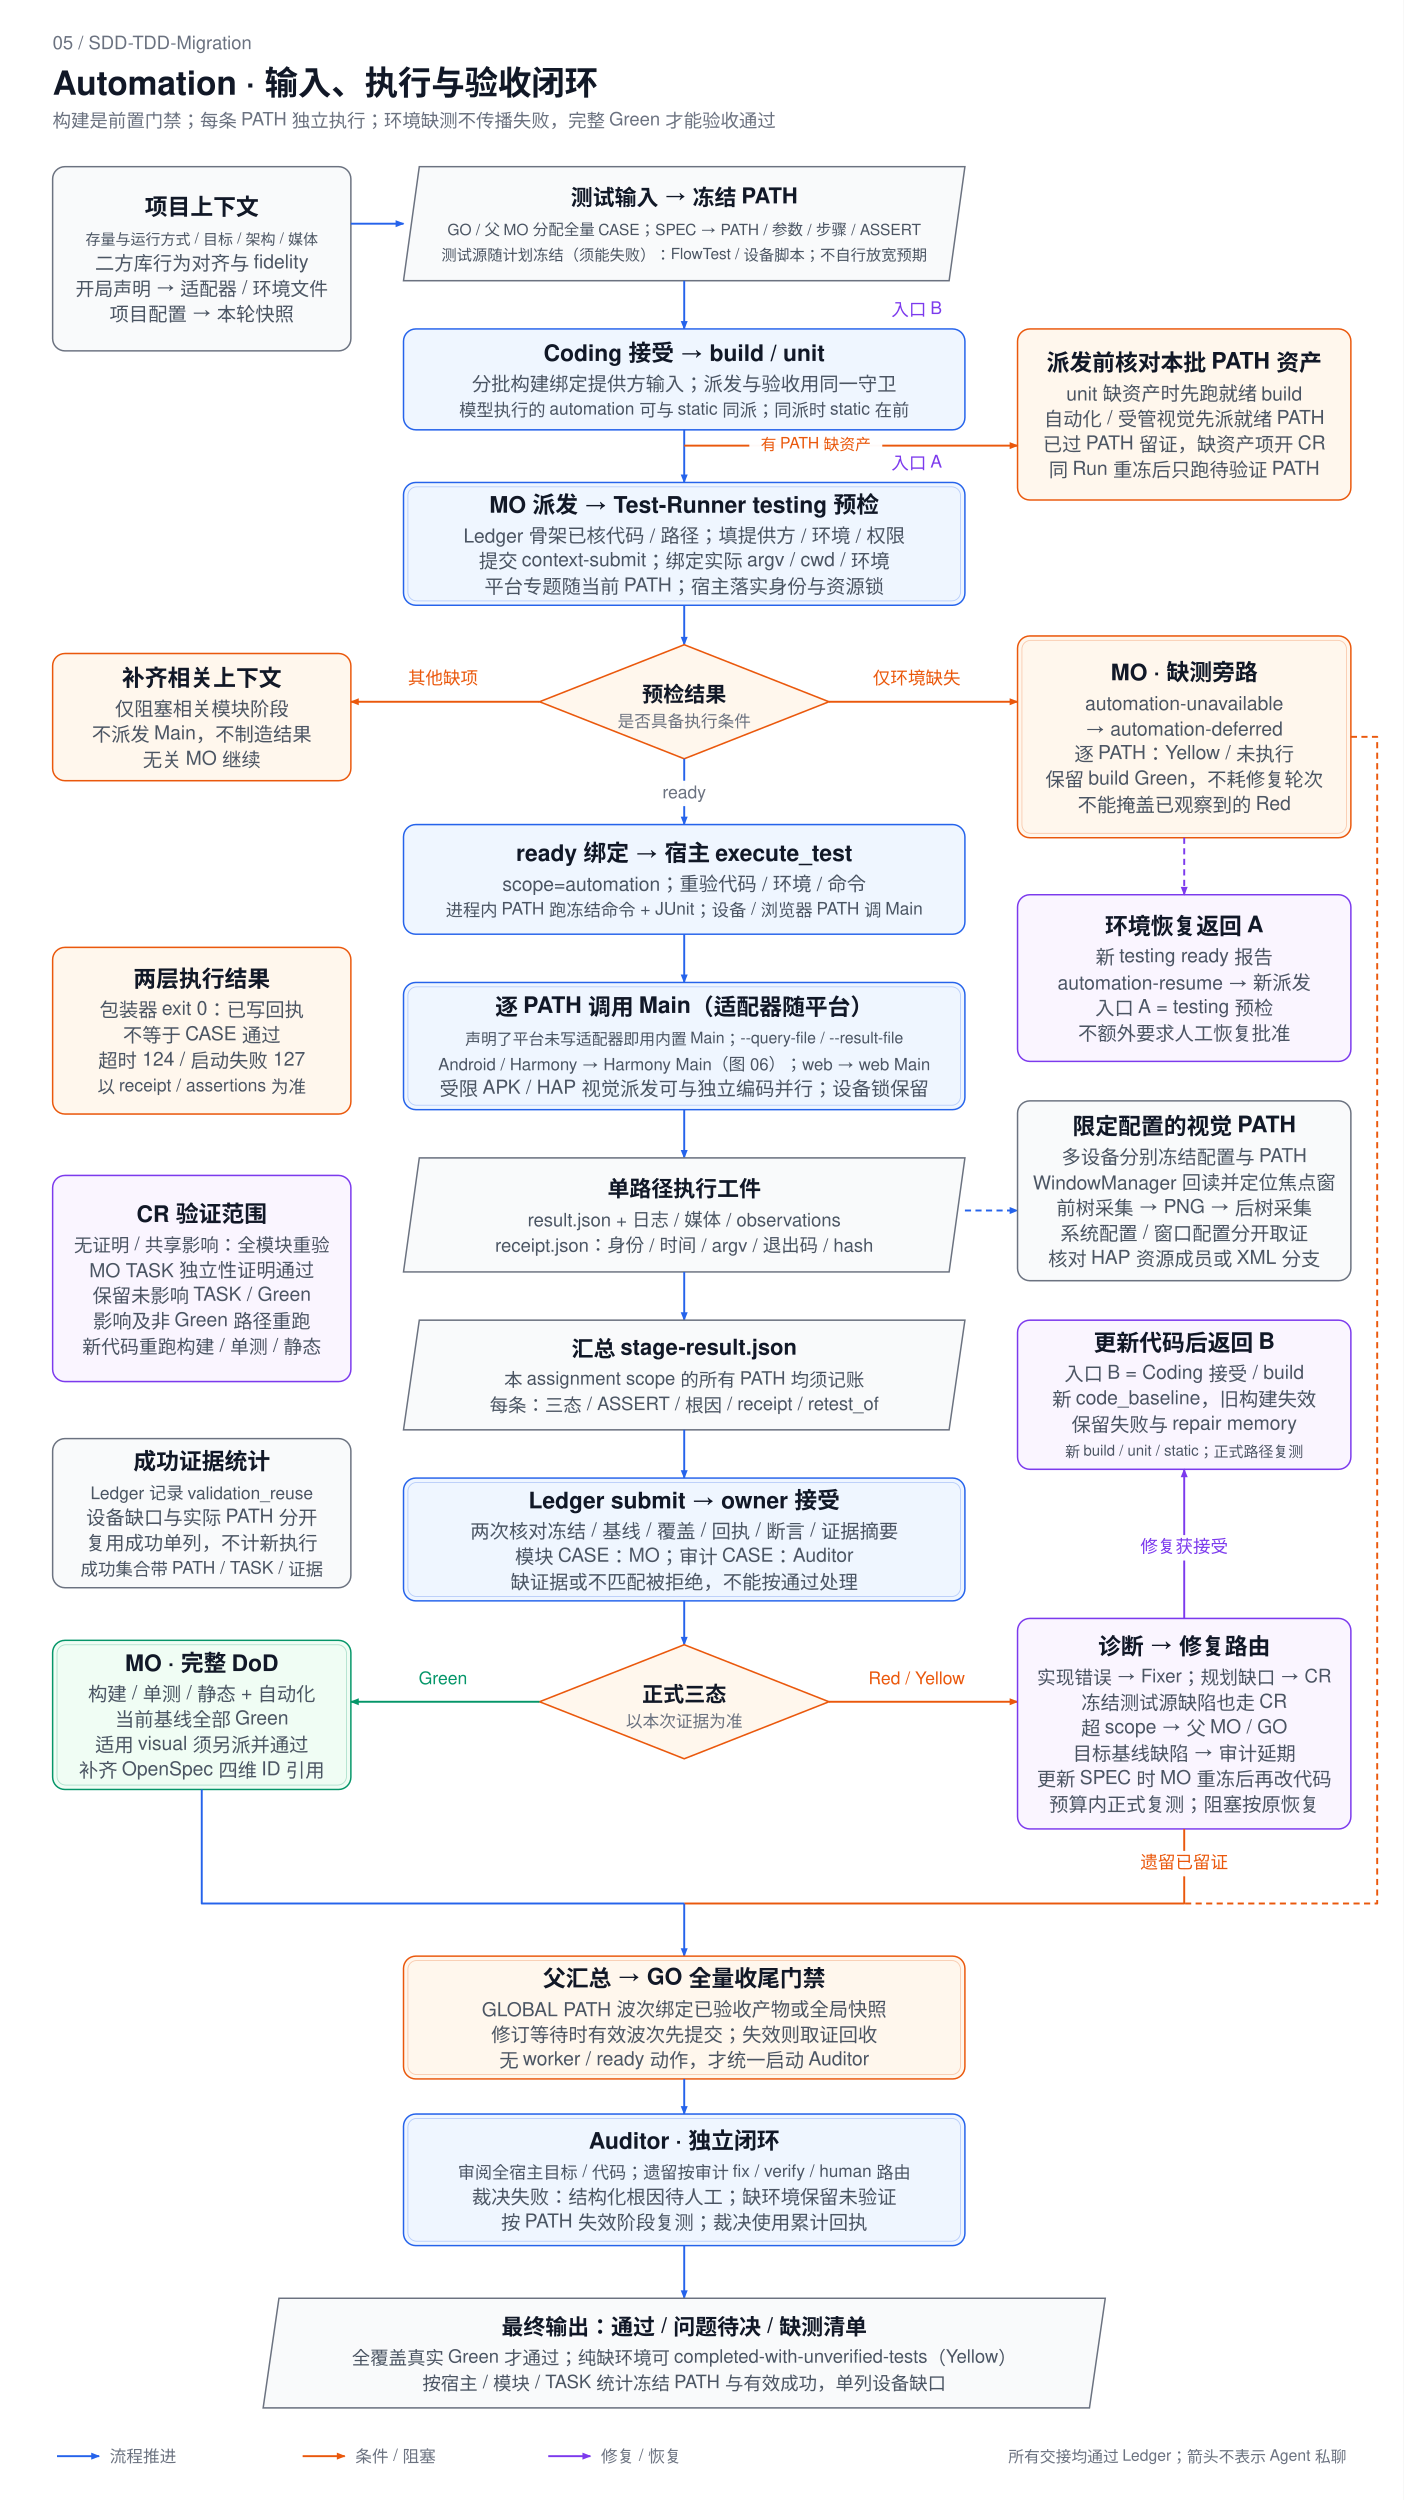
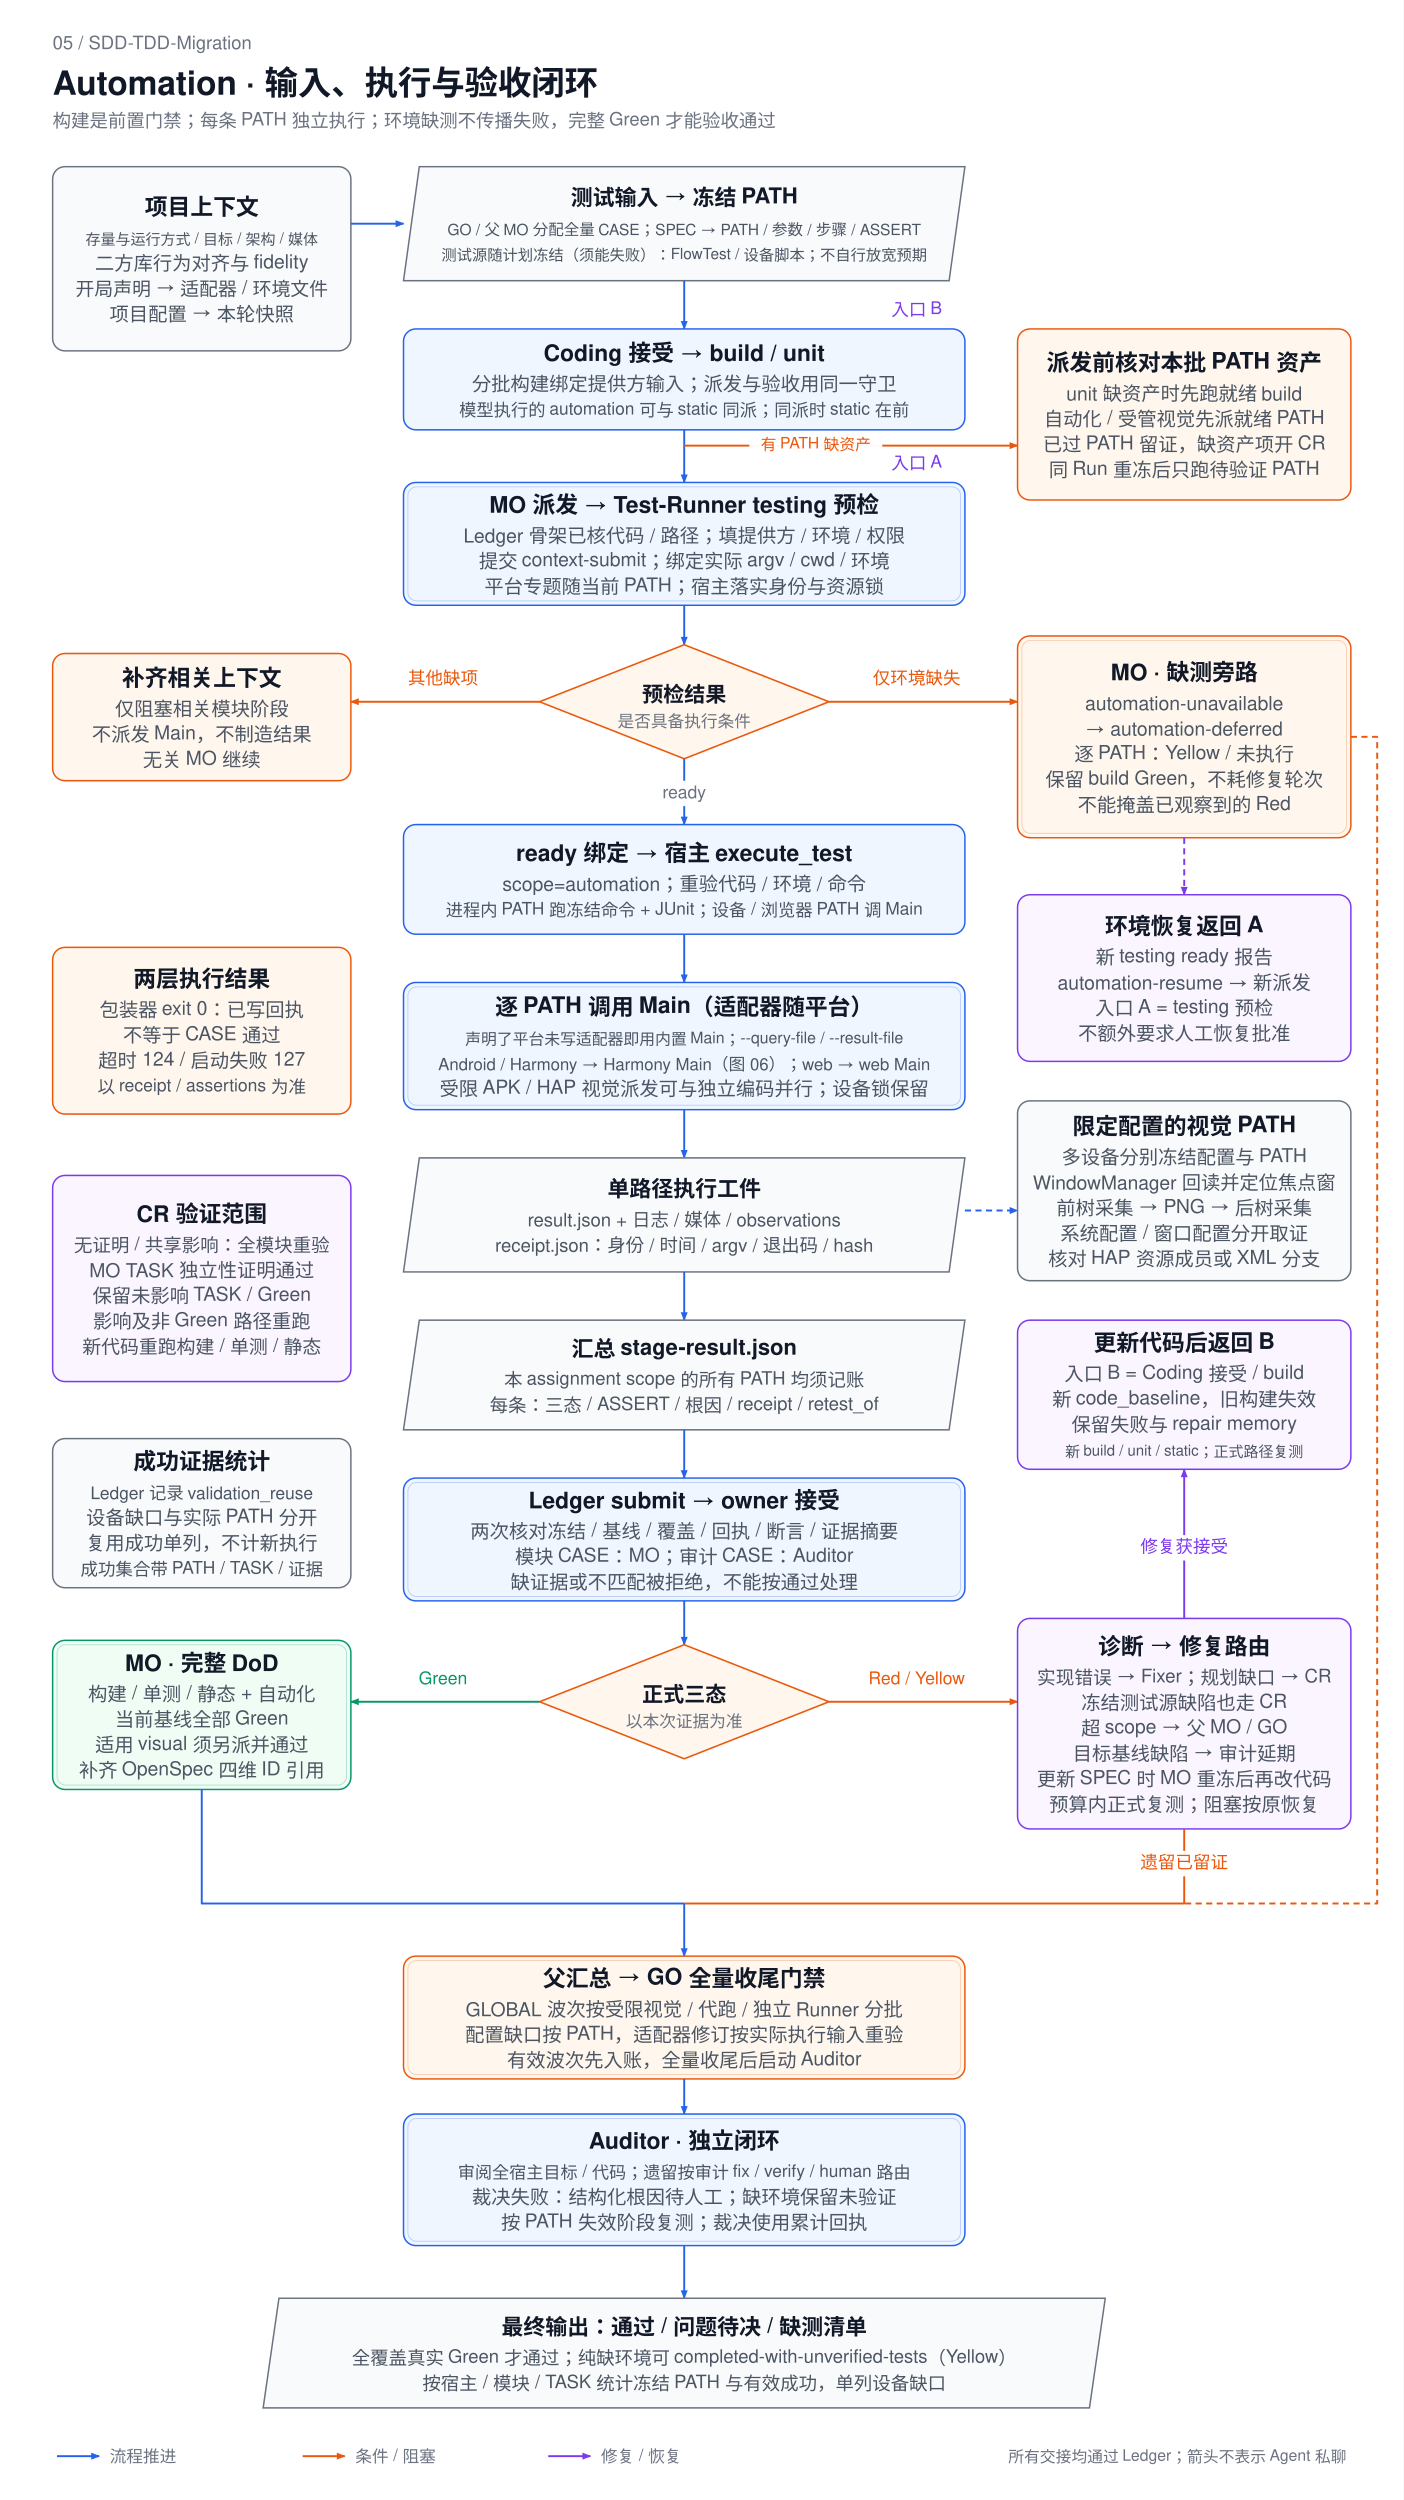
<svg xmlns="http://www.w3.org/2000/svg" width="1600" height="2850" viewBox="0 0 1600 2850" role="img" aria-labelledby="title desc">
  <style>text {font-family: "Helvetica Neue", Helvetica, Arial, "PingFang SC", "Microsoft YaHei", sans-serif;}</style>
  <defs>
    <marker id="arrow-blue" markerWidth="10" markerHeight="8" refX="9" refY="4" orient="auto" markerUnits="userSpaceOnUse">
      <path d="M0,0 L10,4 L0,8 Z" fill="#2563eb" />
    </marker>
    <marker id="arrow-orange" markerWidth="10" markerHeight="8" refX="9" refY="4" orient="auto" markerUnits="userSpaceOnUse">
      <path d="M0,0 L10,4 L0,8 Z" fill="#ea580c" />
    </marker>
    <marker id="arrow-green" markerWidth="10" markerHeight="8" refX="9" refY="4" orient="auto" markerUnits="userSpaceOnUse">
      <path d="M0,0 L10,4 L0,8 Z" fill="#059669" />
    </marker>
    <marker id="arrow-purple" markerWidth="10" markerHeight="8" refX="9" refY="4" orient="auto" markerUnits="userSpaceOnUse">
      <path d="M0,0 L10,4 L0,8 Z" fill="#7c3aed" />
    </marker>
    <marker id="arrow-gray" markerWidth="10" markerHeight="8" refX="9" refY="4" orient="auto" markerUnits="userSpaceOnUse">
      <path d="M0,0 L10,4 L0,8 Z" fill="#6b7280" />
    </marker>
  </defs>
  <rect width="1600" height="2850" fill="white" />
  <text x="60" y="56" font-size="21.00" fill="#6b7280" text-anchor="start" font-weight="400">05  /  SDD-TDD-Migration</text>
  <text x="60" y="108" font-size="38.00" fill="#111827" text-anchor="start" font-weight="700">Automation · 输入、执行与验收闭环</text>
  <text x="60" y="145" font-size="21.00" fill="#6b7280" text-anchor="start" font-weight="400">构建是前置门禁；每条 PATH 独立执行；环境缺测不传播失败，完整 Green 才能验收通过</text>
  <path d="M478,190 H1100 L1082,320 H460 Z" fill="#f9fafb" stroke="#6b7280" stroke-width="1.7" />
  <text x="780.0" y="234.0" font-size="25.00" fill="#111827" text-anchor="middle" font-weight="650">测试输入 → 冻结 PATH</text>
  <text x="780.0" y="268.0" font-size="17.68" fill="#4b5563" text-anchor="middle" font-weight="400">GO / 父 MO 分配全量 CASE；SPEC → PATH / 参数 / 步骤 / ASSERT</text>
  <text x="780.0" y="297.0" font-size="17.43" fill="#4b5563" text-anchor="middle" font-weight="400">测试源随计划冻结（须能失败）：FlowTest / 设备脚本；不自行放宽预期</text>
  <rect x="60" y="190" width="340" height="210" rx="14" fill="#f9fafb" stroke="#6b7280" stroke-width="1.7" />
  <text x="230.0" y="245.0" font-size="26.00" fill="#111827" text-anchor="middle" font-weight="650">项目上下文</text>
  <text x="230.0" y="279.0" font-size="17.10" fill="#4b5563" text-anchor="middle" font-weight="400">存量与运行方式 / 目标 / 架构 / 媒体</text>
  <text x="230.0" y="308.0" font-size="22.00" fill="#4b5563" text-anchor="middle" font-weight="400">二方库行为对齐与 fidelity</text>
  <text x="230.0" y="337.0" font-size="21.50" fill="#4b5563" text-anchor="middle" font-weight="400">开局声明 → 适配器 / 环境文件</text>
  <text x="230.0" y="366.0" font-size="22.00" fill="#4b5563" text-anchor="middle" font-weight="400">项目配置 → 本轮快照</text>
  <path d="M400,255 L460,255" fill="none" stroke="#2563eb" stroke-width="2.2" stroke-linejoin="round" marker-end="url(#arrow-blue)" />
  <path d="M780,320 L780,375" fill="none" stroke="#2563eb" stroke-width="2.2" stroke-linejoin="round" marker-end="url(#arrow-blue)" />
  <rect x="460" y="375" width="640" height="115" rx="14" fill="#eff6ff" stroke="#2563eb" stroke-width="1.7" />
  <text x="780.0" y="411.5" font-size="26.00" fill="#111827" text-anchor="middle" font-weight="650">Coding 接受 → build / unit</text>
  <text x="780.0" y="445.5" font-size="22.00" fill="#4b5563" text-anchor="middle" font-weight="400">分批构建绑定提供方输入；派发与验收用同一守卫</text>
  <text x="780.0" y="474.5" font-size="19.70" fill="#4b5563" text-anchor="middle" font-weight="400">模型执行的 automation 可与 static 同派；同派时 static 在前</text>
  <rect x="1160" y="375" width="380" height="195" rx="14" fill="#fff7ed" stroke="#ea580c" stroke-width="1.7" />
  <text x="1350.0" y="422.5" font-size="26.00" fill="#111827" text-anchor="middle" font-weight="650">派发前核对本批 PATH 资产</text>
  <text x="1350.0" y="456.5" font-size="22.00" fill="#4b5563" text-anchor="middle" font-weight="400">unit 缺资产时先跑就绪 build</text>
  <text x="1350.0" y="485.5" font-size="22.00" fill="#4b5563" text-anchor="middle" font-weight="400">自动化 / 受管视觉先派就绪 PATH</text>
  <text x="1350.0" y="514.5" font-size="22.00" fill="#4b5563" text-anchor="middle" font-weight="400">已过 PATH 留证，缺资产项开 CR</text>
  <text x="1350.0" y="543.5" font-size="22.00" fill="#4b5563" text-anchor="middle" font-weight="400">同 Run 重冻后只跑待验证 PATH</text>
  <path d="M780,490 L780,550" fill="none" stroke="#2563eb" stroke-width="2.2" stroke-linejoin="round" marker-end="url(#arrow-blue)" />
  <path d="M780,508 L1160,508" fill="none" stroke="#ea580c" stroke-width="2.2" stroke-linejoin="round" marker-end="url(#arrow-orange)" />
  <rect x="854.22" y="495" width="151.56" height="27" rx="4" fill="white" opacity="0.97" />
  <text x="930" y="513" font-size="18.00" fill="#ea580c" text-anchor="middle" font-weight="400">有 PATH 缺资产</text>
  <rect x="460" y="550" width="640" height="140" rx="14" fill="#eff6ff" stroke="#2563eb" stroke-width="1.7" />
  <rect x="465" y="555" width="630" height="130" rx="10" fill="none" stroke="#2563eb" stroke-opacity="0.28" />
  <text x="780.0" y="584.5" font-size="26.00" fill="#111827" text-anchor="middle" font-weight="650">MO 派发 → Test-Runner testing 预检</text>
  <text x="780.0" y="618.5" font-size="22.00" fill="#4b5563" text-anchor="middle" font-weight="400">Ledger 骨架已核代码 / 路径；填提供方 / 环境 / 权限</text>
  <text x="780.0" y="647.5" font-size="22.00" fill="#4b5563" text-anchor="middle" font-weight="400">提交 context-submit；绑定实际 argv / cwd / 环境</text>
  <text x="780.0" y="676.5" font-size="22.00" fill="#4b5563" text-anchor="middle" font-weight="400">平台专题随当前 PATH；宿主落实身份与资源锁</text>
  <path d="M780,690 L780,735" fill="none" stroke="#2563eb" stroke-width="2.2" stroke-linejoin="round" marker-end="url(#arrow-blue)" />
  <path d="M780,735.0 L945.0,800 L780,865.0 L615.0,800 Z" fill="#fff7ed" stroke="#ea580c" stroke-width="1.8" />
  <text x="780" y="800" font-size="24.00" fill="#111827" text-anchor="middle" font-weight="650">预检结果</text>
  <text x="780" y="829" font-size="19.00" fill="#6b7280" text-anchor="middle" font-weight="400">是否具备执行条件</text>
  <path d="M615,800 L400,800" fill="none" stroke="#ea580c" stroke-width="2.2" stroke-linejoin="round" marker-end="url(#arrow-orange)" />
  <rect x="456.0" y="760" width="98" height="29" rx="4" fill="white" opacity="0.97" />
  <text x="505" y="780" font-size="20.00" fill="#ea580c" text-anchor="middle" font-weight="400">其他缺项</text>
  <rect x="60" y="745" width="340" height="145" rx="14" fill="#fff7ed" stroke="#ea580c" stroke-width="1.7" />
  <text x="230.0" y="782.0" font-size="26.00" fill="#111827" text-anchor="middle" font-weight="650">补齐相关上下文</text>
  <text x="230.0" y="816.0" font-size="22.00" fill="#4b5563" text-anchor="middle" font-weight="400">仅阻塞相关模块阶段</text>
  <text x="230.0" y="845.0" font-size="22.00" fill="#4b5563" text-anchor="middle" font-weight="400">不派发 Main，不制造结果</text>
  <text x="230.0" y="874.0" font-size="22.00" fill="#4b5563" text-anchor="middle" font-weight="400">无关 MO 继续</text>
  <path d="M945,800 L1160,800" fill="none" stroke="#ea580c" stroke-width="2.2" stroke-linejoin="round" marker-end="url(#arrow-orange)" />
  <rect x="986.0" y="760" width="118" height="29" rx="4" fill="white" opacity="0.97" />
  <text x="1045" y="780" font-size="20.00" fill="#ea580c" text-anchor="middle" font-weight="400">仅环境缺失</text>
  <rect x="1160" y="725" width="380" height="230" rx="14" fill="#fff7ed" stroke="#ea580c" stroke-width="1.7" />
  <rect x="1165" y="730" width="370" height="220" rx="10" fill="none" stroke="#ea580c" stroke-opacity="0.28" />
  <text x="1350.0" y="775.5" font-size="26.00" fill="#111827" text-anchor="middle" font-weight="650">MO · 缺测旁路</text>
  <text x="1350.0" y="809.5" font-size="22.00" fill="#4b5563" text-anchor="middle" font-weight="400">automation-unavailable</text>
  <text x="1350.0" y="838.5" font-size="22.00" fill="#4b5563" text-anchor="middle" font-weight="400">→ automation-deferred</text>
  <text x="1350.0" y="867.5" font-size="22.00" fill="#4b5563" text-anchor="middle" font-weight="400">逐 PATH：Yellow / 未执行</text>
  <text x="1350.0" y="896.5" font-size="22.00" fill="#4b5563" text-anchor="middle" font-weight="400">保留 build Green，不耗修复轮次</text>
  <text x="1350.0" y="925.5" font-size="22.00" fill="#4b5563" text-anchor="middle" font-weight="400">不能掩盖已观察到的 Red</text>
  <path d="M780,865 L780,940" fill="none" stroke="#2563eb" stroke-width="2.2" stroke-linejoin="round" marker-end="url(#arrow-blue)" />
  <rect x="742.5" y="890" width="75.0" height="29" rx="4" fill="white" opacity="0.97" />
  <text x="780" y="910" font-size="20.00" fill="#6b7280" text-anchor="middle" font-weight="400">ready</text>
  <rect x="460" y="940" width="640" height="125" rx="14" fill="#eff6ff" stroke="#2563eb" stroke-width="1.7" />
  <text x="780.0" y="981.5" font-size="26.00" fill="#111827" text-anchor="middle" font-weight="650">ready 绑定 → 宿主 execute_test</text>
  <text x="780.0" y="1015.5" font-size="22.00" fill="#4b5563" text-anchor="middle" font-weight="400">scope=automation；重验代码 / 环境 / 命令</text>
  <text x="780.0" y="1044.5" font-size="19.70" fill="#4b5563" text-anchor="middle" font-weight="400">进程内 PATH 跑冻结命令 + JUnit；设备 / 浏览器 PATH 调 Main</text>
  <path d="M780,1065 L780,1120" fill="none" stroke="#2563eb" stroke-width="2.2" stroke-linejoin="round" marker-end="url(#arrow-blue)" />
  <rect x="460" y="1120" width="640" height="145" rx="14" fill="#eff6ff" stroke="#2563eb" stroke-width="1.7" />
  <rect x="465" y="1125" width="630" height="135" rx="10" fill="none" stroke="#2563eb" stroke-opacity="0.28" />
  <text x="780.0" y="1157.0" font-size="26.00" fill="#111827" text-anchor="middle" font-weight="650">逐 PATH 调用 Main（适配器随平台）</text>
  <text x="780.0" y="1191.0" font-size="18.04" fill="#4b5563" text-anchor="middle" font-weight="400">声明了平台未写适配器即用内置 Main；--query-file / --result-file</text>
  <text x="780.0" y="1220.0" font-size="19.10" fill="#4b5563" text-anchor="middle" font-weight="400">Android / Harmony → Harmony Main（图 06）；web → web Main</text>
  <text x="780.0" y="1249.0" font-size="22.00" fill="#4b5563" text-anchor="middle" font-weight="400">受限 APK / HAP 视觉派发可与独立编码并行；设备锁保留</text>
  <rect x="60" y="1080" width="340" height="190" rx="14" fill="#fff7ed" stroke="#ea580c" stroke-width="1.7" />
  <text x="230.0" y="1125.0" font-size="26.00" fill="#111827" text-anchor="middle" font-weight="650">两层执行结果</text>
  <text x="230.0" y="1159.0" font-size="22.00" fill="#4b5563" text-anchor="middle" font-weight="400">包装器 exit 0：已写回执</text>
  <text x="230.0" y="1188.0" font-size="22.00" fill="#4b5563" text-anchor="middle" font-weight="400">不等于 CASE 通过</text>
  <text x="230.0" y="1217.0" font-size="22.00" fill="#4b5563" text-anchor="middle" font-weight="400">超时 124 / 启动失败 127</text>
  <text x="230.0" y="1246.0" font-size="19.95" fill="#4b5563" text-anchor="middle" font-weight="400">以 receipt / assertions 为准</text>
  <path d="M780,1265 L780,1320" fill="none" stroke="#2563eb" stroke-width="2.2" stroke-linejoin="round" marker-end="url(#arrow-blue)" />
  <path d="M478,1320 H1100 L1082,1450 H460 Z" fill="#f9fafb" stroke="#6b7280" stroke-width="1.7" />
  <text x="780.0" y="1364.0" font-size="25.00" fill="#111827" text-anchor="middle" font-weight="650">单路径执行工件</text>
  <text x="780.0" y="1398.0" font-size="21.00" fill="#4b5563" text-anchor="middle" font-weight="400">result.json + 日志 / 媒体 / observations</text>
  <text x="780.0" y="1427.0" font-size="21.00" fill="#4b5563" text-anchor="middle" font-weight="400">receipt.json：身份 / 时间 / argv / 退出码 / hash</text>
  <path d="M1100,1380 L1160,1380" fill="none" stroke="#2563eb" stroke-width="2.2" stroke-linejoin="round" stroke-dasharray="7 5" marker-end="url(#arrow-blue)" />
  <rect x="1160" y="1255" width="380" height="205" rx="14" fill="#f9fafb" stroke="#6b7280" stroke-width="1.7" />
  <text x="1350.0" y="1293.0" font-size="26.00" fill="#111827" text-anchor="middle" font-weight="650">限定配置的视觉 PATH</text>
  <text x="1350.0" y="1327.0" font-size="22.00" fill="#4b5563" text-anchor="middle" font-weight="400">多设备分别冻结配置与 PATH</text>
  <text x="1350.0" y="1356.0" font-size="21.90" fill="#4b5563" text-anchor="middle" font-weight="400">WindowManager 回读并定位焦点窗</text>
  <text x="1350.0" y="1385.0" font-size="22.00" fill="#4b5563" text-anchor="middle" font-weight="400">前树采集 → PNG → 后树采集</text>
  <text x="1350.0" y="1414.0" font-size="22.00" fill="#4b5563" text-anchor="middle" font-weight="400">系统配置 / 窗口配置分开取证</text>
  <text x="1350.0" y="1443.0" font-size="22.00" fill="#4b5563" text-anchor="middle" font-weight="400">核对 HAP 资源成员或 XML 分支</text>
  <rect x="60" y="1340" width="340" height="235" rx="14" fill="#faf5ff" stroke="#7c3aed" stroke-width="1.7" />
  <text x="230.0" y="1393.0" font-size="26.00" fill="#111827" text-anchor="middle" font-weight="650">CR 验证范围</text>
  <text x="230.0" y="1427.0" font-size="21.07" fill="#4b5563" text-anchor="middle" font-weight="400">无证明 / 共享影响：全模块重验</text>
  <text x="230.0" y="1456.0" font-size="22.00" fill="#4b5563" text-anchor="middle" font-weight="400">MO TASK 独立性证明通过</text>
  <text x="230.0" y="1485.0" font-size="22.00" fill="#4b5563" text-anchor="middle" font-weight="400">保留未影响 TASK / Green</text>
  <text x="230.0" y="1514.0" font-size="22.00" fill="#4b5563" text-anchor="middle" font-weight="400">影响及非 Green 路径重跑</text>
  <text x="230.0" y="1543.0" font-size="21.50" fill="#4b5563" text-anchor="middle" font-weight="400">新代码重跑构建 / 单测 / 静态</text>
  <rect x="60" y="1640" width="340" height="170" rx="14" fill="#f9fafb" stroke="#6b7280" stroke-width="1.7" />
  <text x="230.0" y="1675.0" font-size="26.00" fill="#111827" text-anchor="middle" font-weight="650">成功证据统计</text>
  <text x="230.0" y="1709.0" font-size="19.77" fill="#4b5563" text-anchor="middle" font-weight="400">Ledger 记录 validation_reuse</text>
  <text x="230.0" y="1738.0" font-size="22.00" fill="#4b5563" text-anchor="middle" font-weight="400">设备缺口与实际 PATH 分开</text>
  <text x="230.0" y="1767.0" font-size="22.00" fill="#4b5563" text-anchor="middle" font-weight="400">复用成功单列，不计新执行</text>
  <text x="230.0" y="1796.0" font-size="19.94" fill="#4b5563" text-anchor="middle" font-weight="400">成功集合带 PATH / TASK / 证据</text>
  <path d="M780,1450 L780,1505" fill="none" stroke="#2563eb" stroke-width="2.2" stroke-linejoin="round" marker-end="url(#arrow-blue)" />
  <path d="M478,1505 H1100 L1082,1630 H460 Z" fill="#f9fafb" stroke="#6b7280" stroke-width="1.7" />
  <text x="780.0" y="1546.5" font-size="25.00" fill="#111827" text-anchor="middle" font-weight="650">汇总 stage-result.json</text>
  <text x="780.0" y="1580.5" font-size="21.00" fill="#4b5563" text-anchor="middle" font-weight="400">本 assignment scope 的所有 PATH 均须记账</text>
  <text x="780.0" y="1609.5" font-size="21.00" fill="#4b5563" text-anchor="middle" font-weight="400">每条：三态 / ASSERT / 根因 / receipt / retest_of</text>
  <path d="M780,1630 L780,1685" fill="none" stroke="#2563eb" stroke-width="2.2" stroke-linejoin="round" marker-end="url(#arrow-blue)" />
  <rect x="460" y="1685" width="640" height="140" rx="14" fill="#eff6ff" stroke="#2563eb" stroke-width="1.7" />
  <rect x="465" y="1690" width="630" height="130" rx="10" fill="none" stroke="#2563eb" stroke-opacity="0.28" />
  <text x="780.0" y="1719.5" font-size="26.00" fill="#111827" text-anchor="middle" font-weight="650">Ledger submit → owner 接受</text>
  <text x="780.0" y="1753.5" font-size="22.00" fill="#4b5563" text-anchor="middle" font-weight="400">两次核对冻结 / 基线 / 覆盖 / 回执 / 断言 / 证据摘要</text>
  <text x="780.0" y="1782.5" font-size="22.00" fill="#4b5563" text-anchor="middle" font-weight="400">模块 CASE：MO；审计 CASE：Auditor</text>
  <text x="780.0" y="1811.5" font-size="22.00" fill="#4b5563" text-anchor="middle" font-weight="400">缺证据或不匹配被拒绝，不能按通过处理</text>
  <path d="M780,1825 L780,1875" fill="none" stroke="#2563eb" stroke-width="2.2" stroke-linejoin="round" marker-end="url(#arrow-blue)" />
  <path d="M780,1875.0 L945.0,1940 L780,2005.0 L615.0,1940 Z" fill="#fff7ed" stroke="#ea580c" stroke-width="1.8" />
  <text x="780" y="1940" font-size="24.00" fill="#111827" text-anchor="middle" font-weight="650">正式三态</text>
  <text x="780" y="1969" font-size="19.00" fill="#6b7280" text-anchor="middle" font-weight="400">以本次证据为准</text>
  <path d="M615,1940 L400,1940" fill="none" stroke="#059669" stroke-width="2.2" stroke-linejoin="round" marker-end="url(#arrow-green)" />
  <rect x="467.5" y="1900" width="75.0" height="29" rx="4" fill="white" opacity="0.97" />
  <text x="505" y="1920" font-size="20.00" fill="#059669" text-anchor="middle" font-weight="400">Green</text>
  <rect x="60" y="1870" width="340" height="170" rx="14" fill="#f0fdf4" stroke="#059669" stroke-width="1.7" />
  <rect x="65" y="1875" width="330" height="160" rx="10" fill="none" stroke="#059669" stroke-opacity="0.28" />
  <text x="230.0" y="1905.0" font-size="26.00" fill="#111827" text-anchor="middle" font-weight="650">MO · 完整 DoD</text>
  <text x="230.0" y="1939.0" font-size="21.94" fill="#4b5563" text-anchor="middle" font-weight="400">构建 / 单测 / 静态 + 自动化</text>
  <text x="230.0" y="1968.0" font-size="22.00" fill="#4b5563" text-anchor="middle" font-weight="400">当前基线全部 Green</text>
  <text x="230.0" y="1997.0" font-size="22.00" fill="#4b5563" text-anchor="middle" font-weight="400">适用 visual 须另派并通过</text>
  <text x="230.0" y="2026.0" font-size="22.00" fill="#4b5563" text-anchor="middle" font-weight="400">补齐 OpenSpec 四维 ID 引用</text>
  <path d="M945,1940 L1160,1940" fill="none" stroke="#ea580c" stroke-width="2.2" stroke-linejoin="round" marker-end="url(#arrow-orange)" />
  <rect x="967.6" y="1900" width="154.8" height="29" rx="4" fill="white" opacity="0.97" />
  <text x="1045" y="1920" font-size="20.00" fill="#ea580c" text-anchor="middle" font-weight="400">Red / Yellow</text>
  <rect x="1160" y="1845" width="380" height="240" rx="14" fill="#faf5ff" stroke="#7c3aed" stroke-width="1.7" />
  <text x="1350.0" y="1886.0" font-size="26.00" fill="#111827" text-anchor="middle" font-weight="650">诊断 → 修复路由</text>
  <text x="1350.0" y="1920.0" font-size="21.33" fill="#4b5563" text-anchor="middle" font-weight="400">实现错误 → Fixer；规划缺口 → CR</text>
  <text x="1350.0" y="1949.0" font-size="22.00" fill="#4b5563" text-anchor="middle" font-weight="400">冻结测试源缺陷也走 CR</text>
  <text x="1350.0" y="1978.0" font-size="22.00" fill="#4b5563" text-anchor="middle" font-weight="400">超 scope → 父 MO / GO</text>
  <text x="1350.0" y="2007.0" font-size="22.00" fill="#4b5563" text-anchor="middle" font-weight="400">目标基线缺陷 → 审计延期</text>
  <text x="1350.0" y="2036.0" font-size="22.00" fill="#4b5563" text-anchor="middle" font-weight="400">更新 SPEC 时 MO 重冻后再改代码</text>
  <text x="1350.0" y="2065.0" font-size="22.00" fill="#4b5563" text-anchor="middle" font-weight="400">预算内正式复测；阻塞按原恢复</text>
  <rect x="1160" y="1505" width="380" height="170" rx="14" fill="#faf5ff" stroke="#7c3aed" stroke-width="1.7" />
  <text x="1350.0" y="1540.0" font-size="26.00" fill="#111827" text-anchor="middle" font-weight="650">更新代码后返回 B</text>
  <text x="1350.0" y="1574.0" font-size="22.00" fill="#4b5563" text-anchor="middle" font-weight="400">入口 B = Coding 接受 / build</text>
  <text x="1350.0" y="1603.0" font-size="22.00" fill="#4b5563" text-anchor="middle" font-weight="400">新 code_baseline，旧构建失效</text>
  <text x="1350.0" y="1632.0" font-size="22.00" fill="#4b5563" text-anchor="middle" font-weight="400">保留失败与 repair memory</text>
  <text x="1350.0" y="1661.0" font-size="17.04" fill="#4b5563" text-anchor="middle" font-weight="400">新 build / unit / static；正式路径复测</text>
  <path d="M1350,1845 L1350,1675" fill="none" stroke="#7c3aed" stroke-width="2.2" stroke-linejoin="round" marker-end="url(#arrow-purple)" />
  <rect x="1291.0" y="1750" width="118" height="29" rx="4" fill="white" opacity="0.97" />
  <text x="1350" y="1770" font-size="20.00" fill="#7c3aed" text-anchor="middle" font-weight="400">修复获接受</text>
  <rect x="1004.6" y="340" width="80.8" height="29" rx="4" fill="white" opacity="0.97" />
  <text x="1045" y="360" font-size="20.00" fill="#7c3aed" text-anchor="middle" font-weight="400">入口 B</text>
  <rect x="1160" y="1020" width="380" height="190" rx="14" fill="#faf5ff" stroke="#7c3aed" stroke-width="1.7" />
  <text x="1350.0" y="1065.0" font-size="26.00" fill="#111827" text-anchor="middle" font-weight="650">环境恢复返回 A</text>
  <text x="1350.0" y="1099.0" font-size="22.00" fill="#4b5563" text-anchor="middle" font-weight="400">新 testing ready 报告</text>
  <text x="1350.0" y="1128.0" font-size="22.00" fill="#4b5563" text-anchor="middle" font-weight="400">automation-resume → 新派发</text>
  <text x="1350.0" y="1157.0" font-size="22.00" fill="#4b5563" text-anchor="middle" font-weight="400">入口 A = testing 预检</text>
  <text x="1350.0" y="1186.0" font-size="22.00" fill="#4b5563" text-anchor="middle" font-weight="400">不额外要求人工恢复批准</text>
  <path d="M1350,955 L1350,1020" fill="none" stroke="#7c3aed" stroke-width="2.2" stroke-linejoin="round" stroke-dasharray="7 5" marker-end="url(#arrow-purple)" />
  <rect x="1004.6" y="515" width="80.8" height="29" rx="4" fill="white" opacity="0.97" />
  <text x="1045" y="535" font-size="20.00" fill="#7c3aed" text-anchor="middle" font-weight="400">入口 A</text>
  <path d="M230,2040 L230,2170 L780,2170" fill="none" stroke="#2563eb" stroke-width="2.2" stroke-linejoin="round" />
  <path d="M1350,2085 L1350,2170 L780,2170" fill="none" stroke="#ea580c" stroke-width="2.2" stroke-linejoin="round" />
  <rect x="1291.0" y="2110" width="118" height="29" rx="4" fill="white" opacity="0.97" />
  <text x="1350" y="2130" font-size="20.00" fill="#ea580c" text-anchor="middle" font-weight="400">遗留已留证</text>
  <path d="M1540,840 L1570,840 L1570,2170 L1350,2170" fill="none" stroke="#ea580c" stroke-width="2.2" stroke-linejoin="round" stroke-dasharray="7 5" />
  <path d="M780,2170 L780,2230" fill="none" stroke="#2563eb" stroke-width="2.2" stroke-linejoin="round" marker-end="url(#arrow-blue)" />
  <rect x="460" y="2230" width="640" height="140" rx="14" fill="#fff7ed" stroke="#ea580c" stroke-width="1.7" />
  <rect x="465" y="2235" width="630" height="130" rx="10" fill="none" stroke="#ea580c" stroke-opacity="0.28" />
  <text x="780.0" y="2264.5" font-size="26.00" fill="#111827" text-anchor="middle" font-weight="650">父汇总 → GO 全量收尾门禁</text>
-   <text x="780.0" y="2298.5" font-size="22.00" fill="#4b5563" text-anchor="middle" font-weight="400">GLOBAL PATH 波次绑定已验收产物或全局快照</text>
-   <text x="780.0" y="2327.5" font-size="22.00" fill="#4b5563" text-anchor="middle" font-weight="400">修订等待时有效波次先提交；失效则取证回收</text>
-   <text x="780.0" y="2356.5" font-size="22.00" fill="#4b5563" text-anchor="middle" font-weight="400">无 worker / ready 动作，才统一启动 Auditor</text>
+   <text x="780.0" y="2298.5" font-size="22.00" fill="#4b5563" text-anchor="middle" font-weight="400">GLOBAL 波次按受限视觉 / 代跑 / 独立 Runner 分批</text>
+   <text x="780.0" y="2327.5" font-size="22.00" fill="#4b5563" text-anchor="middle" font-weight="400">配置缺口按 PATH，适配器修订按实际执行输入重验</text>
+   <text x="780.0" y="2356.5" font-size="22.00" fill="#4b5563" text-anchor="middle" font-weight="400">有效波次先入账，全量收尾后启动 Auditor</text>
  <path d="M780,2370 L780,2410" fill="none" stroke="#2563eb" stroke-width="2.2" stroke-linejoin="round" marker-end="url(#arrow-blue)" />
  <rect x="460" y="2410" width="640" height="150" rx="14" fill="#eff6ff" stroke="#2563eb" stroke-width="1.7" />
  <rect x="465" y="2415" width="630" height="140" rx="10" fill="none" stroke="#2563eb" stroke-opacity="0.28" />
  <text x="780.0" y="2449.5" font-size="26.00" fill="#111827" text-anchor="middle" font-weight="650">Auditor · 独立闭环</text>
  <text x="780.0" y="2483.5" font-size="19.52" fill="#4b5563" text-anchor="middle" font-weight="400">审阅全宿主目标 / 代码；遗留按审计 fix / verify / human 路由</text>
  <text x="780.0" y="2512.5" font-size="22.00" fill="#4b5563" text-anchor="middle" font-weight="400">裁决失败：结构化根因待人工；缺环境保留未验证</text>
  <text x="780.0" y="2541.5" font-size="22.00" fill="#4b5563" text-anchor="middle" font-weight="400">按 PATH 失效阶段复测；裁决使用累计回执</text>
  <path d="M780,2560 L780,2620" fill="none" stroke="#2563eb" stroke-width="2.2" stroke-linejoin="round" marker-end="url(#arrow-blue)" />
  <path d="M318,2620 H1260 L1242,2745 H300 Z" fill="#f9fafb" stroke="#6b7280" stroke-width="1.7" />
  <text x="780.0" y="2661.5" font-size="25.00" fill="#111827" text-anchor="middle" font-weight="650">最终输出：通过 / 问题待决 / 缺测清单</text>
  <text x="780.0" y="2695.5" font-size="21.00" fill="#4b5563" text-anchor="middle" font-weight="400">全覆盖真实 Green 才通过；纯缺环境可 completed-with-unverified-tests（Yellow）</text>
  <text x="780.0" y="2724.5" font-size="21.00" fill="#4b5563" text-anchor="middle" font-weight="400">按宿主 / 模块 / TASK 统计冻结 PATH 与有效成功，单列设备缺口</text>
  <path d="M65,2800 L113,2800" fill="none" stroke="#2563eb" stroke-width="2.2" stroke-linejoin="round" marker-end="url(#arrow-blue)" />
  <text x="125" y="2807" font-size="19.00" fill="#6b7280" text-anchor="start" font-weight="400">流程推进</text>
  <path d="M345,2800 L393,2800" fill="none" stroke="#ea580c" stroke-width="2.2" stroke-linejoin="round" marker-end="url(#arrow-orange)" />
  <text x="405" y="2807" font-size="19.00" fill="#6b7280" text-anchor="start" font-weight="400">条件 / 阻塞</text>
  <path d="M625,2800 L673,2800" fill="none" stroke="#7c3aed" stroke-width="2.2" stroke-linejoin="round" marker-end="url(#arrow-purple)" />
  <text x="685" y="2807" font-size="19.00" fill="#6b7280" text-anchor="start" font-weight="400">修复 / 恢复</text>
  <text x="1535" y="2807" font-size="18.00" fill="#6b7280" text-anchor="end" font-weight="400">所有交接均通过 Ledger；箭头不表示 Agent 私聊</text>
</svg>
